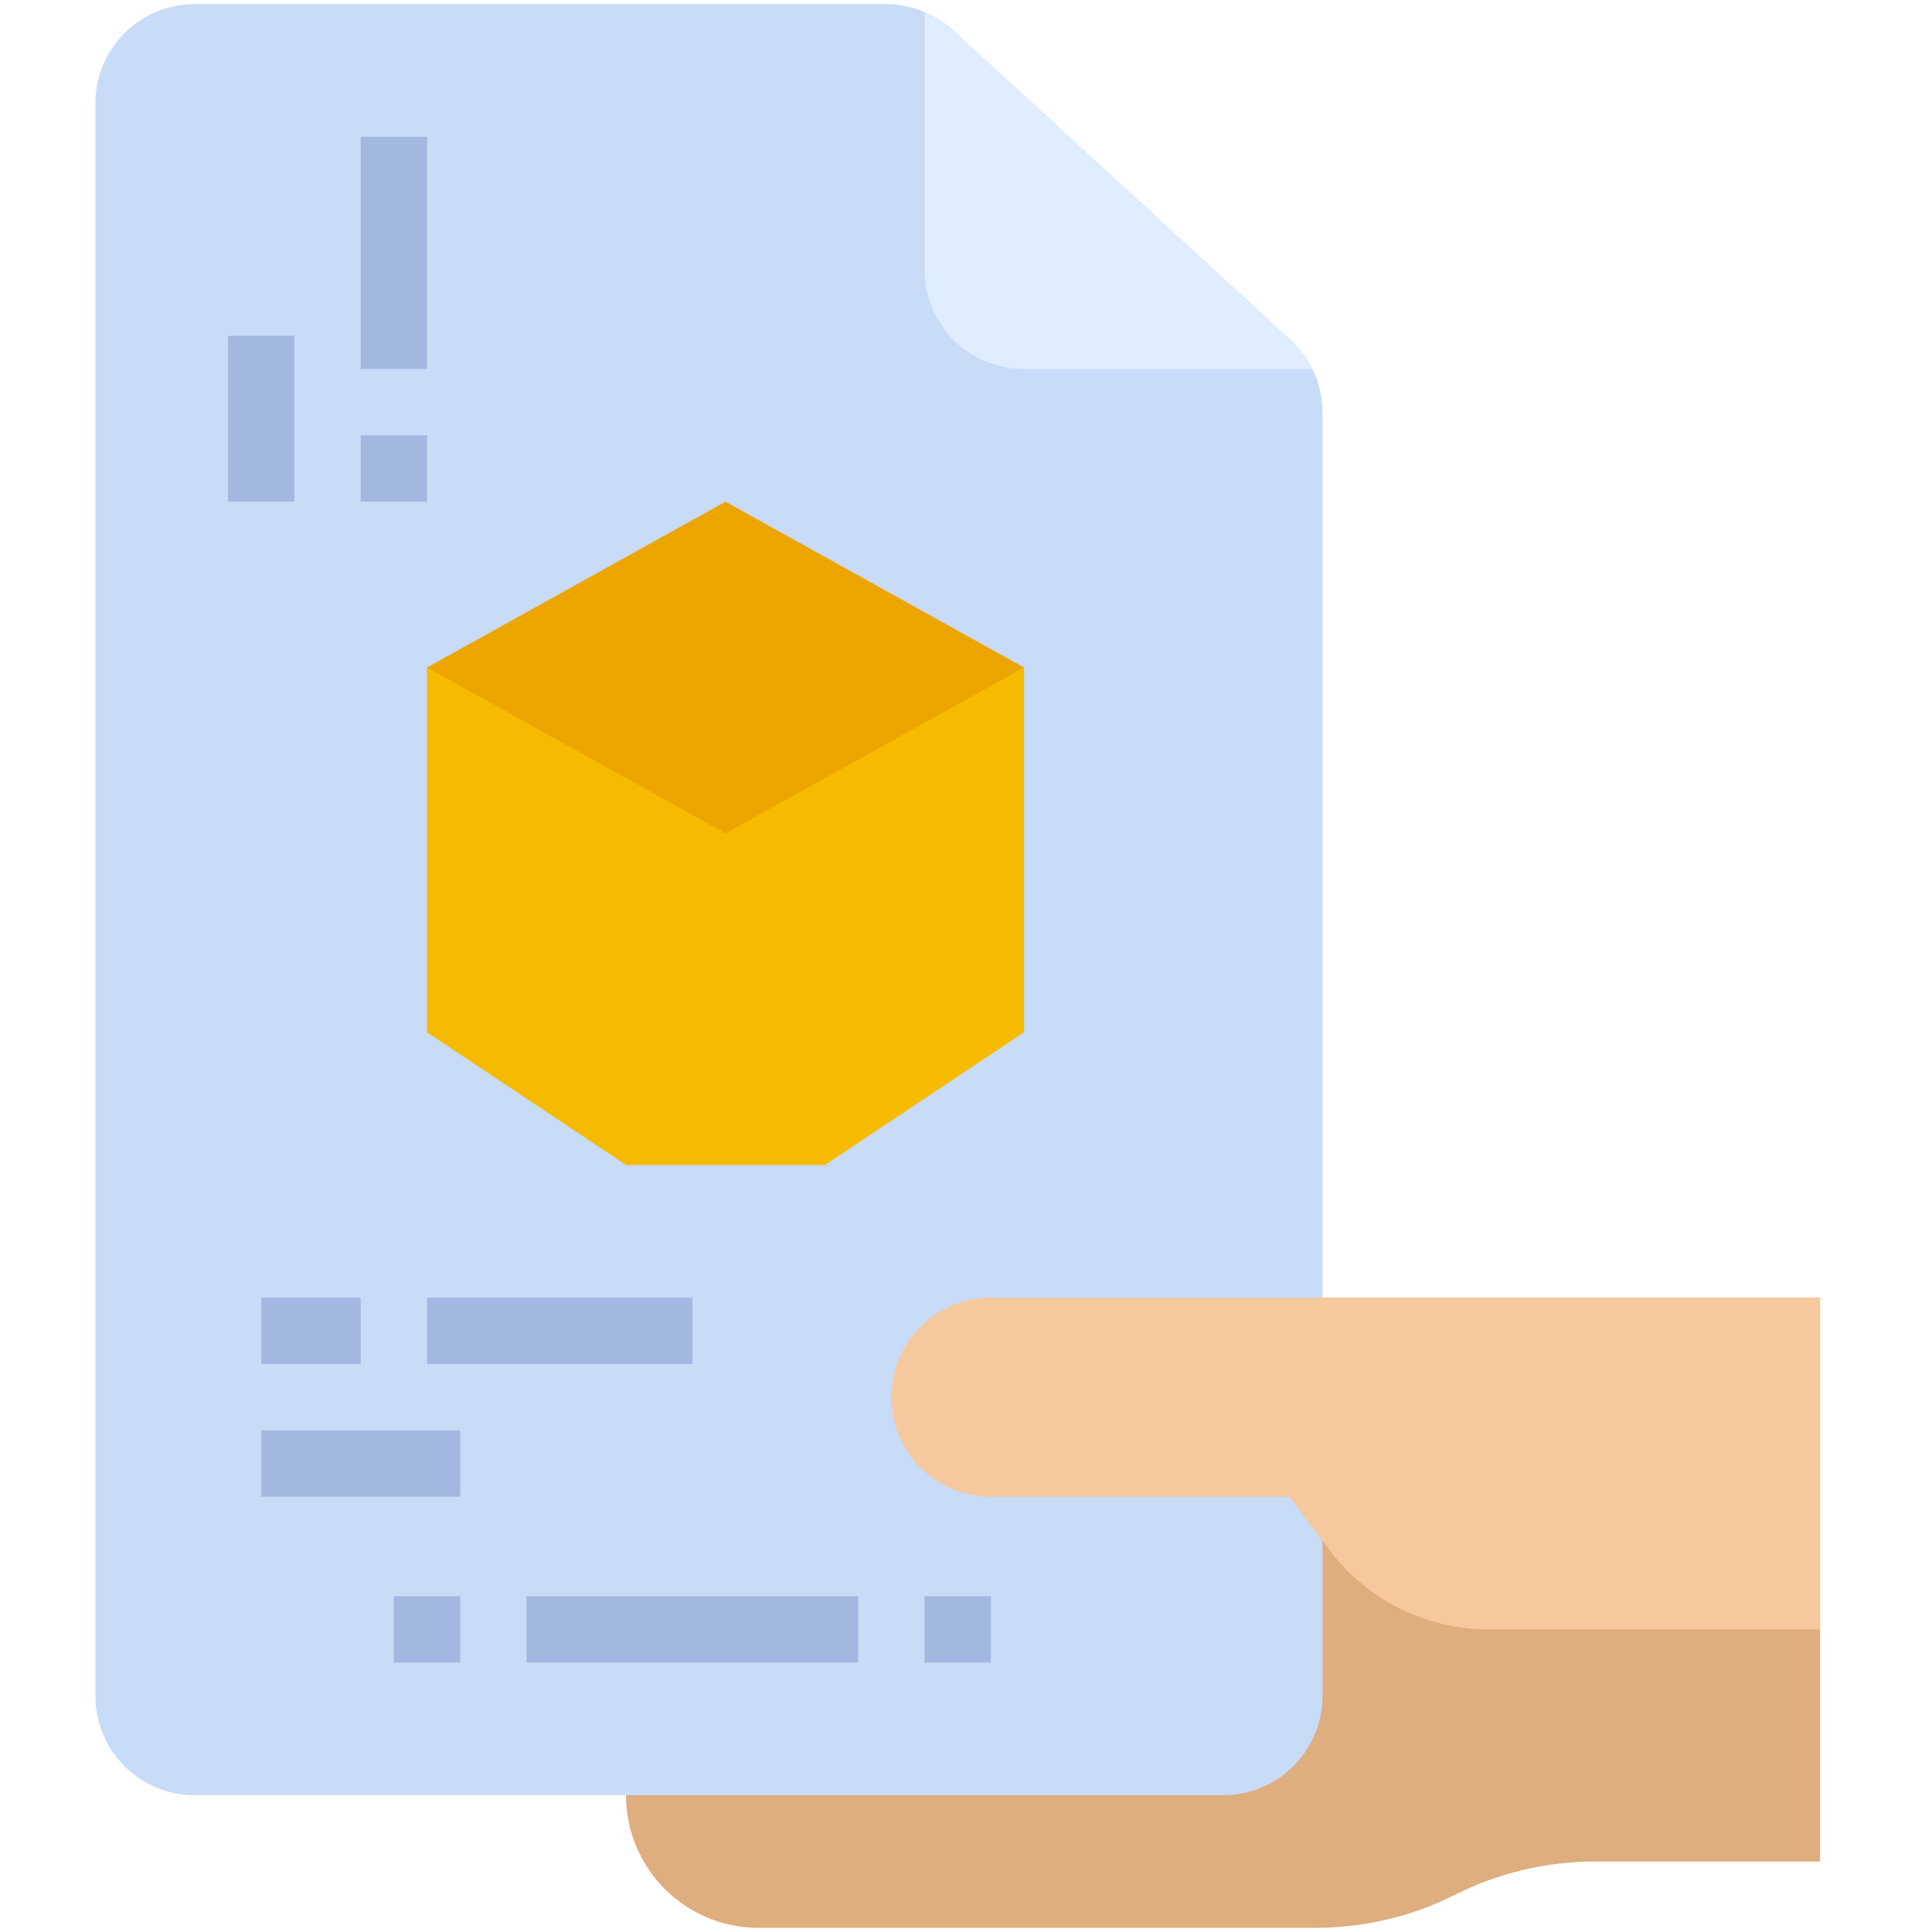
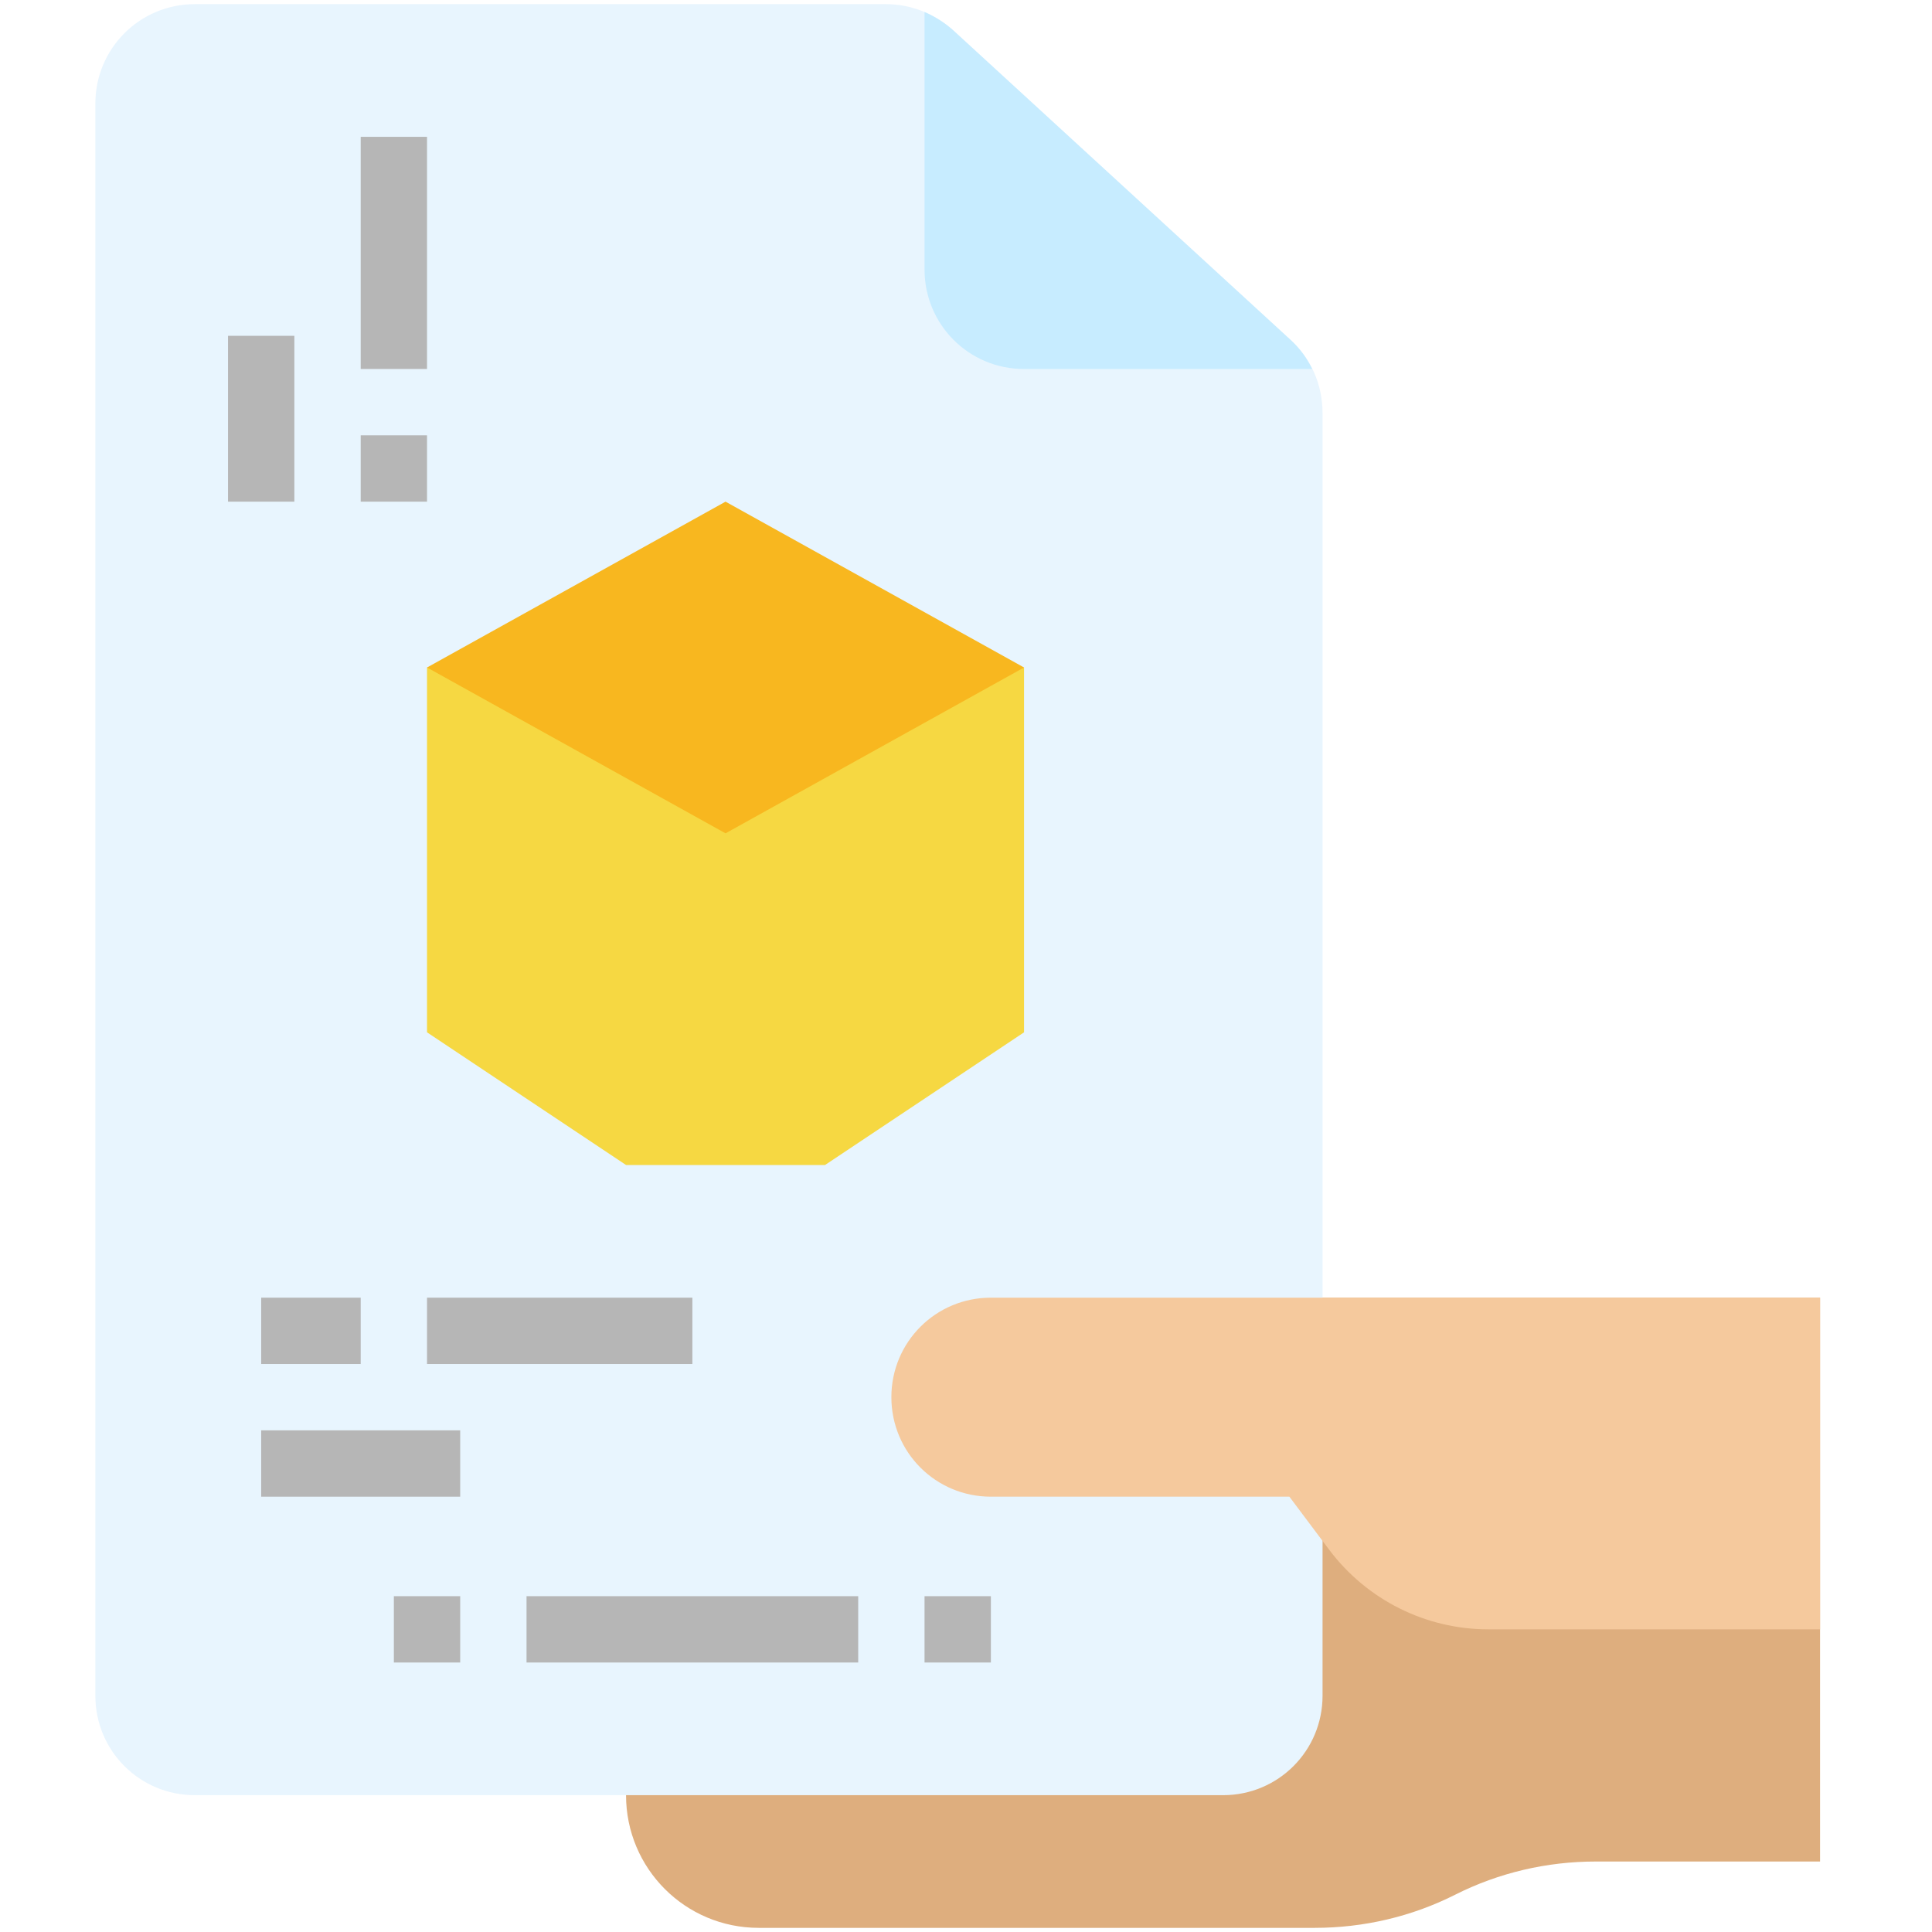
<svg xmlns="http://www.w3.org/2000/svg" version="1.1" id="flat" x="0px" y="0px" viewBox="0 0 466 466" style="enable-background:new 0 0 466 466;" xml:space="preserve">
  <style type="text/css">
	.st0{fill:#DEAE7E;}
- 	.st1{fill:#C8DBF7;}
- 	.st2{fill:#E0EDFF;}
- 	.st3{fill:#A2B8E0;}
- 	.st4{fill:#F6BB00;}
- 	.st5{fill:#EDA600;}
+ 	.st1{fill:#E8F5FE;}
+ 	.st2{fill:#C7ECFF;}
+ 	.st3{fill:#B6B6B6;}
+ 	.st4{fill:#F6D842;}
+ 	.st5{fill:#F8B71F;}
	.st6{fill:#F5C99D;}
</style>
  <path class="st0" d="M439,313v136h-54.1c-11.8,0-23.4,2.7-33.9,8s-22.1,8-33.9,8H183c-17.7,0-32-14.3-32-32V313H439z" />
  <path class="st1" d="M319,99.6V409c0,13.3-10.7,24-24,24H47c-13.3,0-24-10.7-24-24V25C23,11.7,33.7,1,47,1h166.7  c6,0,11.8,2.3,16.2,6.3l81.3,74.6C316.2,86.4,319,92.8,319,99.6z" />
  <path class="st2" d="M316.5,89H247c-13.3,0-24-10.7-24-24V2.9c2.5,1.1,4.9,2.6,6.9,4.4l81.3,74.6C313.4,83.9,315.2,86.3,316.5,89z" />
  <g>
    <path class="st3" d="M55,81h16v40H55V81z" />
    <path class="st3" d="M87,105h16v16H87V105z" />
    <path class="st3" d="M87,33h16v56H87V33z" />
    <path class="st3" d="M63,313h24v16H63V313z" />
    <path class="st3" d="M103,313h64v16h-64V313z" />
    <path class="st3" d="M63,345h48v16H63V345z" />
    <path class="st3" d="M95,385h16v16H95V385z" />
    <path class="st3" d="M127,385h80v16h-80V385z" />
    <path class="st3" d="M223,385h16v16h-16V385z" />
  </g>
  <path class="st4" d="M247,161v88l-48,32h-48l-48-32v-88H247z" />
  <path class="st5" d="M175,201l72-40l-72-40l-72,40L175,201z" />
  <path class="st6" d="M359,393c-15.1,0-29.3-7.1-38.4-19.2L311,361h-72c-13.3,0-24-10.7-24-24s10.7-24,24-24h200v80H359z" />
</svg>
